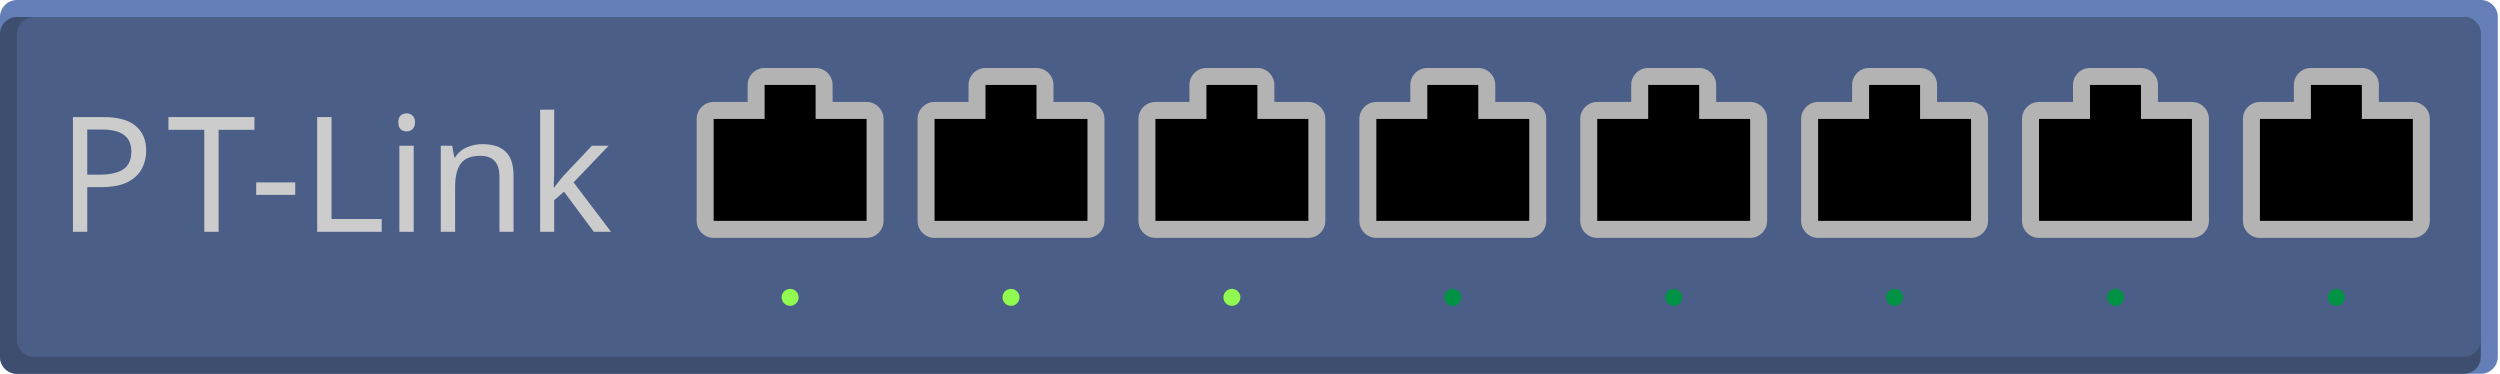
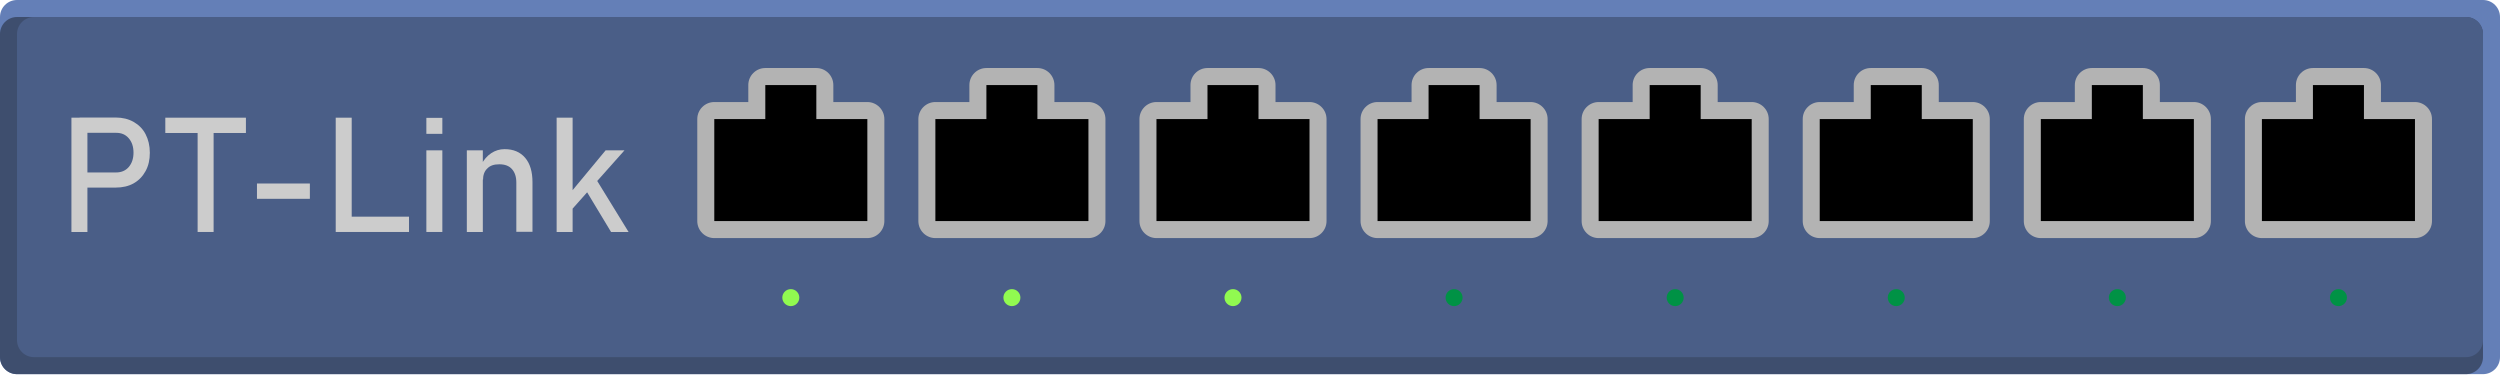
- <svg xmlns="http://www.w3.org/2000/svg" id="Calque_2" viewBox="0 0 147.13 22">
+ <svg xmlns="http://www.w3.org/2000/svg" id="color" width="147" height="22" viewBox="0 0 147 22">
  <defs>
    <style>
      .cls-1 {
        fill: #4a5e87;
      }

      .cls-2 {
        fill: #3e4e6e;
      }

      .cls-3 {
        fill: #009245;
      }

      .cls-4 {
        fill: #647fb7;
      }

      .cls-5 {
-         letter-spacing: .06em;
+         fill: #91fa50;
      }

      .cls-6 {
-         fill: #91fa50;
+         fill: #ccc;
      }

      .cls-7 {
        fill: #b3b3b3;
      }
- 
-       .cls-8 {
-         fill: #ccc;
-         font-family: Bahnschrift, Bahnschrift;
-         font-size: 9.46px;
-         font-variation-settings: 'wght' 400, 'wdth' 100;
-       }
    </style>
  </defs>
-   <rect class="cls-4" y="0" width="147" height="22" rx="1" ry="1" />
-   <rect class="cls-2" y="1" width="146" height="21" rx="1" ry="1" />
+   <rect class="cls-4" x="0" y="0" width="147" height="22" rx="1" ry="1" />
+   <rect class="cls-2" x="0" y="1" width="146" height="21" rx="1" ry="1" />
  <rect class="cls-1" x="1" y="1" width="145" height="20" rx="1" ry="1" />
-   <circle class="cls-6" cx="46.5" cy="17.5" r=".5" />
-   <circle class="cls-6" cx="59.5" cy="17.5" r=".5" />
-   <circle class="cls-6" cx="72.5" cy="17.5" r=".5" />
+   <circle class="cls-5" cx="46.5" cy="17.5" r=".5" />
+   <circle class="cls-5" cx="59.5" cy="17.5" r=".5" />
+   <circle class="cls-5" cx="72.5" cy="17.5" r=".5" />
  <circle class="cls-3" cx="85.5" cy="17.5" r=".5" />
  <circle class="cls-3" cx="98.5" cy="17.5" r=".5" />
  <circle class="cls-3" cx="111.5" cy="17.5" r=".5" />
  <circle class="cls-3" cx="124.5" cy="17.5" r=".5" />
  <circle class="cls-3" cx="137.5" cy="17.5" r=".5" />
-   <text class="cls-8" transform="translate(3.37 13.64)">
-     <tspan class="cls-5" x="0" y="0">P</tspan>
-     <tspan x="6.45" y="0">T-Link</tspan>
-   </text>
+   <g>
+     <path class="cls-6" d="M4.2,13.64v-6.72h.94v6.72h-.94ZM4.68,11.04v-.9h2.15c.31,0,.56-.11.74-.32s.28-.49.28-.84-.09-.63-.28-.85-.43-.32-.74-.32h-2.15v-.9h2.12c.41,0,.76.09,1.06.26.3.17.54.41.7.72s.25.67.25,1.09-.08.77-.25,1.08-.4.55-.7.72c-.3.17-.66.25-1.06.25h-2.12Z" />
+     <path class="cls-6" d="M9.72,7.82v-.9h4.74v.9h-4.74ZM11.62,13.64v-6.17h.94v6.17h-.94Z" />
+     <path class="cls-6" d="M15.11,10.79h3.11v.9h-3.11v-.9Z" />
+     <path class="cls-6" d="M19.74,13.64v-6.72h.94v6.72h-.94ZM20.21,13.64v-.9h3.84v.9h-3.84Z" />
+     <path class="cls-6" d="M25.07,7.87v-.94h.94v.94h-.94ZM25.07,13.64v-4.8h.94v4.8h-.94Z" />
+     <path class="cls-6" d="M27.45,13.64v-4.8h.94v4.8h-.94ZM30.36,13.64v-2.91c0-.34-.09-.6-.26-.79-.17-.19-.42-.28-.74-.28s-.55.08-.71.25c-.17.16-.25.39-.25.69l-.1-.92c.15-.29.34-.51.58-.67.24-.16.5-.24.79-.24.52,0,.92.17,1.21.51s.43.82.43,1.44v2.91h-.94Z" />
+     <path class="cls-6" d="M32.73,13.64v-6.72h.94v6.72h-.94ZM33.08,12.94l.06-1.12,2.47-2.98h1.11l-3.64,4.09ZM35.93,13.64l-1.67-2.77.61-.63,2.09,3.4h-1.03Z" />
+   </g>
  <g>
    <path d="M42,13.5c-.28,0-.5-.22-.5-.5v-6c0-.28.22-.5.5-.5h2.5v-1.5c0-.28.22-.5.5-.5h3c.28,0,.5.22.5.5v1.5h2.5c.28,0,.5.22.5.5v6c0,.28-.22.5-.5.5h-9Z" />
    <path class="cls-7" d="M48,5v2h3v6h-9v-6h3v-2h3M48,4h-3c-.55,0-1,.45-1,1v1h-2c-.55,0-1,.45-1,1v6c0,.55.45,1,1,1h9c.55,0,1-.45,1-1v-6c0-.55-.45-1-1-1h-2v-1c0-.55-.45-1-1-1h0Z" />
  </g>
  <g>
    <path d="M55,13.5c-.28,0-.5-.22-.5-.5v-6c0-.28.22-.5.5-.5h2.5v-1.5c0-.28.22-.5.5-.5h3c.28,0,.5.22.5.5v1.5h2.5c.28,0,.5.22.5.5v6c0,.28-.22.5-.5.5h-9Z" />
    <path class="cls-7" d="M61,5v2h3v6h-9v-6h3v-2h3M61,4h-3c-.55,0-1,.45-1,1v1h-2c-.55,0-1,.45-1,1v6c0,.55.45,1,1,1h9c.55,0,1-.45,1-1v-6c0-.55-.45-1-1-1h-2v-1c0-.55-.45-1-1-1h0Z" />
  </g>
  <g>
    <path d="M68,13.5c-.28,0-.5-.22-.5-.5v-6c0-.28.22-.5.5-.5h2.5v-1.5c0-.28.22-.5.5-.5h3c.28,0,.5.22.5.5v1.5h2.5c.28,0,.5.22.5.5v6c0,.28-.22.5-.5.5h-9Z" />
    <path class="cls-7" d="M74,5v2h3v6h-9v-6h3v-2h3M74,4h-3c-.55,0-1,.45-1,1v1h-2c-.55,0-1,.45-1,1v6c0,.55.45,1,1,1h9c.55,0,1-.45,1-1v-6c0-.55-.45-1-1-1h-2v-1c0-.55-.45-1-1-1h0Z" />
  </g>
  <g>
    <path d="M81,13.5c-.28,0-.5-.22-.5-.5v-6c0-.28.22-.5.5-.5h2.5v-1.5c0-.28.22-.5.5-.5h3c.28,0,.5.22.5.5v1.5h2.5c.28,0,.5.22.5.5v6c0,.28-.22.5-.5.5h-9Z" />
    <path class="cls-7" d="M87,5v2h3v6h-9v-6h3v-2h3M87,4h-3c-.55,0-1,.45-1,1v1h-2c-.55,0-1,.45-1,1v6c0,.55.45,1,1,1h9c.55,0,1-.45,1-1v-6c0-.55-.45-1-1-1h-2v-1c0-.55-.45-1-1-1h0Z" />
  </g>
  <g>
    <path d="M94,13.5c-.28,0-.5-.22-.5-.5v-6c0-.28.22-.5.5-.5h2.5v-1.5c0-.28.22-.5.5-.5h3c.28,0,.5.22.5.5v1.5h2.5c.28,0,.5.22.5.5v6c0,.28-.22.5-.5.5h-9Z" />
    <path class="cls-7" d="M100,5v2h3v6h-9v-6h3v-2h3M100,4h-3c-.55,0-1,.45-1,1v1h-2c-.55,0-1,.45-1,1v6c0,.55.45,1,1,1h9c.55,0,1-.45,1-1v-6c0-.55-.45-1-1-1h-2v-1c0-.55-.45-1-1-1h0Z" />
  </g>
  <g>
    <path d="M107,13.5c-.28,0-.5-.22-.5-.5v-6c0-.28.22-.5.5-.5h2.5v-1.5c0-.28.22-.5.5-.5h3c.28,0,.5.22.5.5v1.5h2.5c.28,0,.5.22.5.5v6c0,.28-.22.5-.5.5h-9Z" />
    <path class="cls-7" d="M113,5v2h3v6h-9v-6h3v-2h3M113,4h-3c-.55,0-1,.45-1,1v1h-2c-.55,0-1,.45-1,1v6c0,.55.45,1,1,1h9c.55,0,1-.45,1-1v-6c0-.55-.45-1-1-1h-2v-1c0-.55-.45-1-1-1h0Z" />
  </g>
  <g>
    <path d="M120,13.5c-.28,0-.5-.22-.5-.5v-6c0-.28.22-.5.5-.5h2.5v-1.5c0-.28.22-.5.5-.5h3c.28,0,.5.22.5.5v1.5h2.5c.28,0,.5.22.5.5v6c0,.28-.22.5-.5.5h-9Z" />
    <path class="cls-7" d="M126,5v2h3v6h-9v-6h3v-2h3M126,4h-3c-.55,0-1,.45-1,1v1h-2c-.55,0-1,.45-1,1v6c0,.55.45,1,1,1h9c.55,0,1-.45,1-1v-6c0-.55-.45-1-1-1h-2v-1c0-.55-.45-1-1-1h0Z" />
  </g>
  <g>
    <path d="M133,13.5c-.28,0-.5-.22-.5-.5v-6c0-.28.22-.5.5-.5h2.5v-1.5c0-.28.22-.5.5-.5h3c.28,0,.5.22.5.5v1.5h2.5c.28,0,.5.22.5.5v6c0,.28-.22.5-.5.5h-9Z" />
    <path class="cls-7" d="M139,5v2h3v6h-9v-6h3v-2h3M139,4h-3c-.55,0-1,.45-1,1v1h-2c-.55,0-1,.45-1,1v6c0,.55.45,1,1,1h9c.55,0,1-.45,1-1v-6c0-.55-.45-1-1-1h-2v-1c0-.55-.45-1-1-1h0Z" />
  </g>
</svg>
